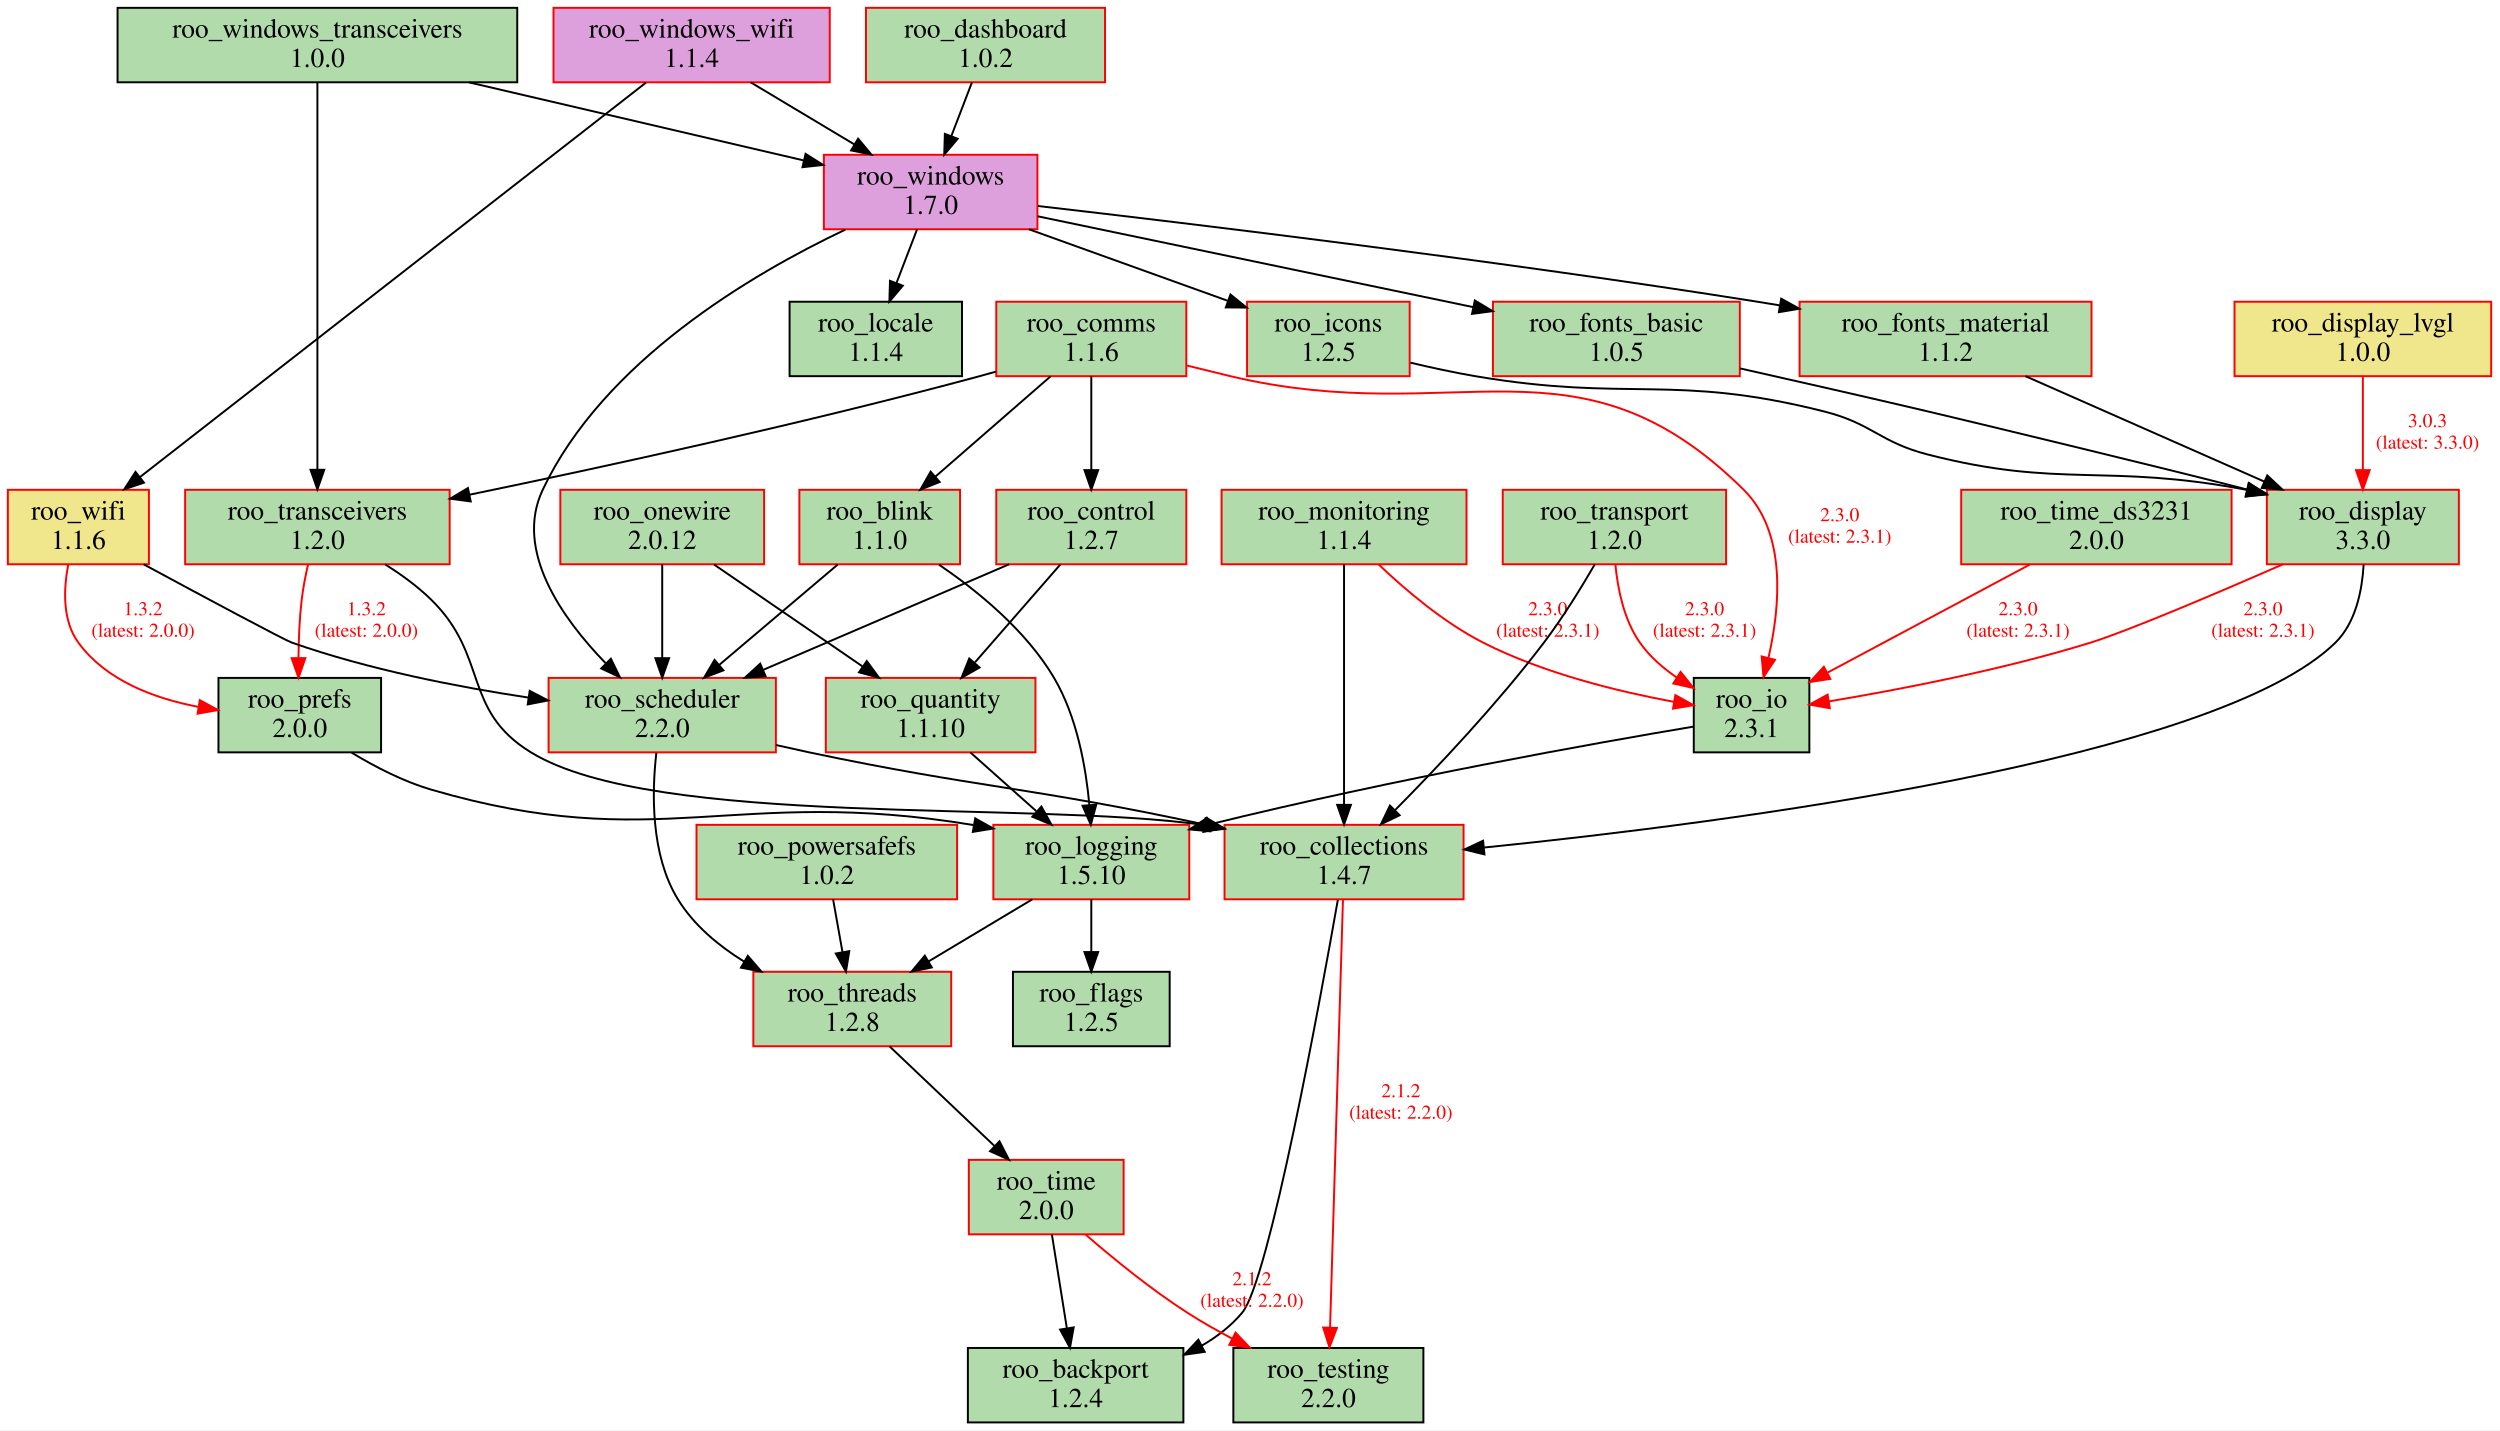
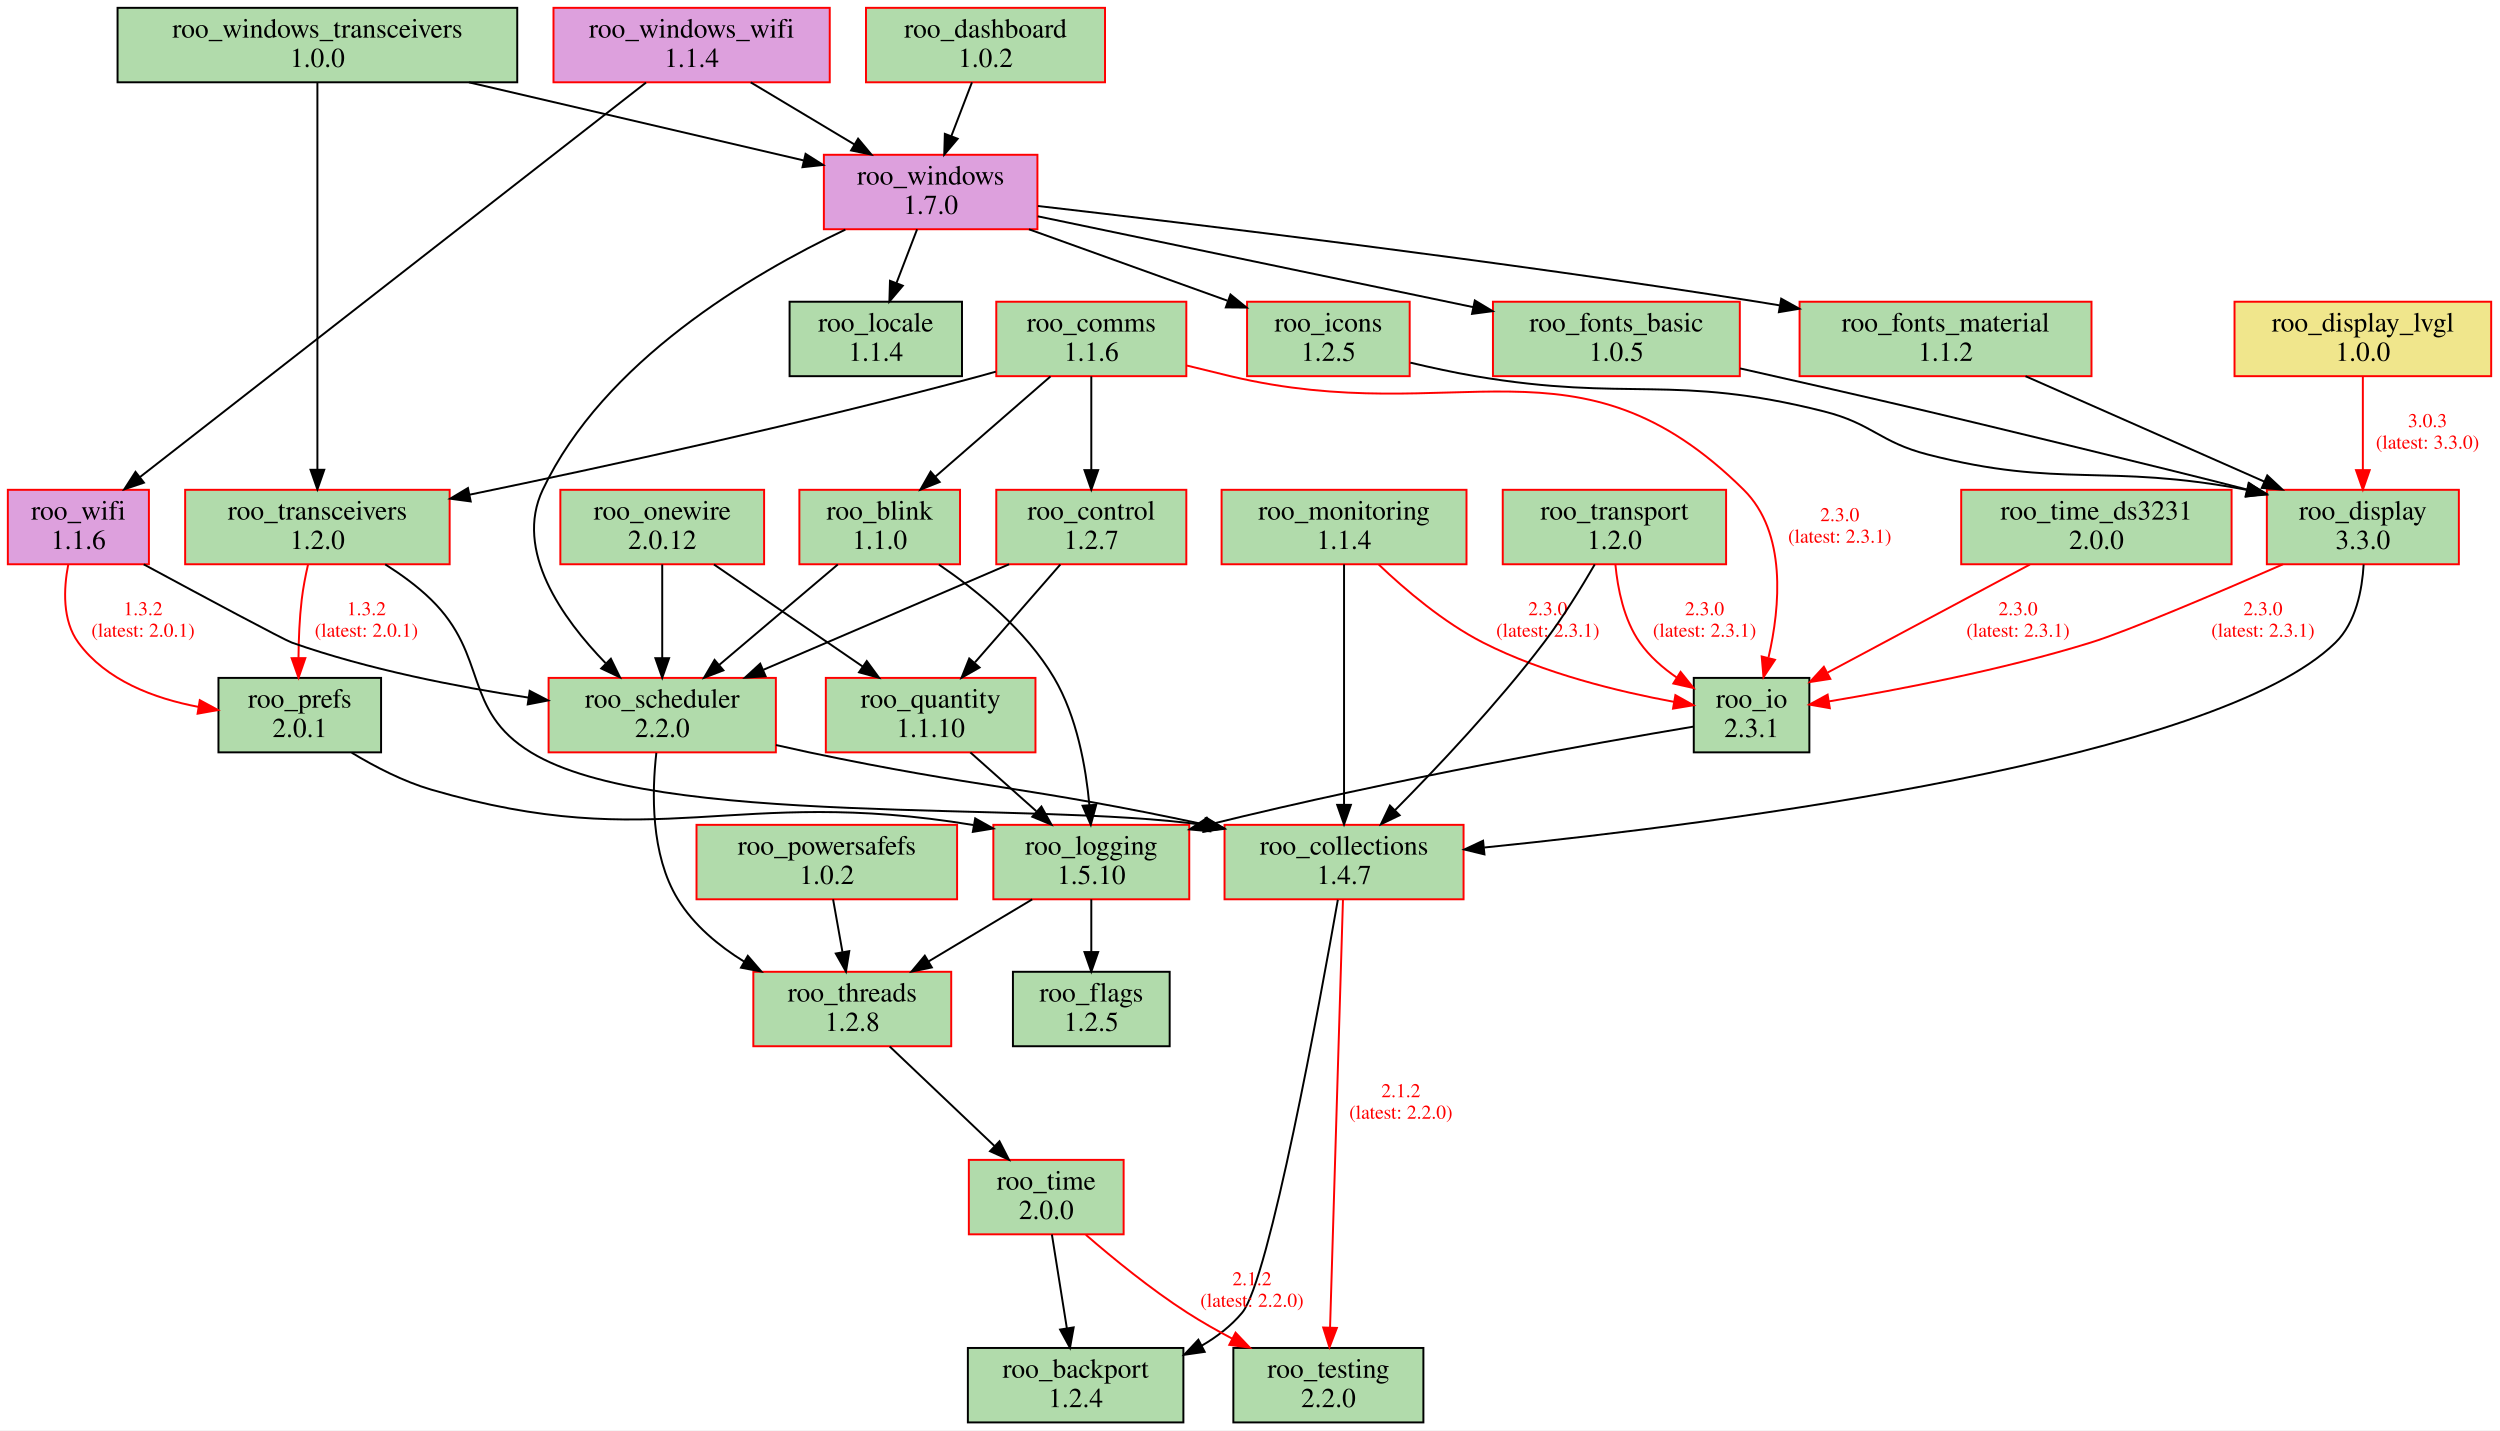
<svg xmlns="http://www.w3.org/2000/svg" width="1276pt" height="730pt" viewBox="0.00 0.00 1276.00 730.00">
  <g id="graph0" class="graph" transform="scale(1 1) rotate(0) translate(4 726)">
    <polygon fill="white" stroke="transparent" points="-4,4 -4,-726 1272,-726 1272,4 -4,4" />
    <g id="node1" class="node">
      <polygon fill="#b1dbab" stroke="black" points="600,-38 490,-38 490,0 600,0 600,-38" />
      <text text-anchor="middle" x="545" y="-22.8" font-family="Times,serif" font-size="14.00">roo_backport</text>
      <text text-anchor="middle" x="545" y="-7.8" font-family="Times,serif" font-size="14.00">1.2.4</text>
    </g>
    <g id="node2" class="node">
      <polygon fill="#b1dbab" stroke="red" points="486,-476 404,-476 404,-438 486,-438 486,-476" />
      <text text-anchor="middle" x="445" y="-460.8" font-family="Times,serif" font-size="14.00">roo_blink</text>
      <text text-anchor="middle" x="445" y="-445.8" font-family="Times,serif" font-size="14.00">1.1.0</text>
    </g>
    <g id="node15" class="node">
      <polygon fill="#b1dbab" stroke="red" points="603,-305 503,-305 503,-267 603,-267 603,-305" />
      <text text-anchor="middle" x="553" y="-289.8" font-family="Times,serif" font-size="14.00">roo_logging</text>
      <text text-anchor="middle" x="553" y="-274.8" font-family="Times,serif" font-size="14.00">1.5.10</text>
    </g>
    <g id="edge1" class="edge">
      <path fill="none" stroke="black" d="M475.22,-437.84C495.01,-424.35 519.76,-404.15 534,-380 545.65,-360.24 550.25,-334.47 552.02,-315.06" />
      <polygon fill="black" stroke="black" points="555.52,-315.25 552.74,-305.02 548.53,-314.75 555.52,-315.25" />
    </g>
    <g id="node21" class="node">
      <polygon fill="#b1dbab" stroke="red" points="392,-380 276,-380 276,-342 392,-342 392,-380" />
      <text text-anchor="middle" x="334" y="-364.8" font-family="Times,serif" font-size="14.00">roo_scheduler</text>
      <text text-anchor="middle" x="334" y="-349.8" font-family="Times,serif" font-size="14.00">2.2.0</text>
    </g>
    <g id="edge2" class="edge">
      <path fill="none" stroke="black" d="M423.6,-437.88C406.4,-423.31 382.07,-402.71 363.1,-386.64" />
      <polygon fill="black" stroke="black" points="365.23,-383.86 355.34,-380.07 360.71,-389.2 365.23,-383.86" />
    </g>
    <g id="node3" class="node">
      <polygon fill="#b1dbab" stroke="red" points="743,-305 621,-305 621,-267 743,-267 743,-305" />
      <text text-anchor="middle" x="682" y="-289.8" font-family="Times,serif" font-size="14.00">roo_collections</text>
      <text text-anchor="middle" x="682" y="-274.8" font-family="Times,serif" font-size="14.00">1.4.7</text>
    </g>
    <g id="edge4" class="edge">
      <path fill="none" stroke="black" d="M678.83,-266.7C669.8,-215.31 643.7,-72.38 630,-56 624.32,-49.21 617.14,-43.68 609.36,-39.17" />
      <polygon fill="black" stroke="black" points="610.87,-36.01 600.38,-34.51 607.64,-42.22 610.87,-36.01" />
    </g>
    <g id="node22" class="node">
      <polygon fill="#b1dbab" stroke="black" points="722.5,-38 625.5,-38 625.5,0 722.5,0 722.5,-38" />
      <text text-anchor="middle" x="674" y="-22.8" font-family="Times,serif" font-size="14.00">roo_testing</text>
      <text text-anchor="middle" x="674" y="-7.8" font-family="Times,serif" font-size="14.00">2.2.0</text>
    </g>
    <g id="edge3" class="edge">
      <path fill="none" stroke="red" d="M681.45,-266.79C680.08,-221.4 676.51,-103.01 674.86,-48.38" />
      <polygon fill="red" stroke="red" points="678.35,-48.23 674.55,-38.34 671.36,-48.44 678.35,-48.23" />
      <text text-anchor="middle" x="711" y="-166" font-family="Times,serif" font-size="10.00" fill="red">2.1.2</text>
      <text text-anchor="middle" x="711" y="-155" font-family="Times,serif" font-size="10.00" fill="red">(latest: 2.2.0)</text>
    </g>
    <g id="node4" class="node">
      <polygon fill="#b1dbab" stroke="red" points="601.5,-572 504.5,-572 504.5,-534 601.5,-534 601.5,-572" />
      <text text-anchor="middle" x="553" y="-556.8" font-family="Times,serif" font-size="14.00">roo_comms</text>
      <text text-anchor="middle" x="553" y="-541.8" font-family="Times,serif" font-size="14.00">1.1.6</text>
    </g>
    <g id="edge5" class="edge">
      <path fill="none" stroke="black" d="M532.18,-533.88C515.44,-519.31 491.77,-498.71 473.31,-482.64" />
      <polygon fill="black" stroke="black" points="475.6,-479.99 465.76,-476.07 471,-485.27 475.6,-479.99" />
    </g>
    <g id="node5" class="node">
      <polygon fill="#b1dbab" stroke="red" points="601.5,-476 504.5,-476 504.5,-438 601.5,-438 601.5,-476" />
      <text text-anchor="middle" x="553" y="-460.8" font-family="Times,serif" font-size="14.00">roo_control</text>
      <text text-anchor="middle" x="553" y="-445.8" font-family="Times,serif" font-size="14.00">1.2.7</text>
    </g>
    <g id="edge6" class="edge">
      <path fill="none" stroke="black" d="M553,-533.88C553,-520.35 553,-501.62 553,-486.15" />
      <polygon fill="black" stroke="black" points="556.5,-486.07 553,-476.07 549.5,-486.07 556.5,-486.07" />
    </g>
    <g id="node13" class="node">
      <polygon fill="#b1dbab" stroke="black" points="919.5,-380 860.5,-380 860.5,-342 919.5,-342 919.5,-380" />
      <text text-anchor="middle" x="890" y="-364.8" font-family="Times,serif" font-size="14.00">roo_io</text>
      <text text-anchor="middle" x="890" y="-349.8" font-family="Times,serif" font-size="14.00">2.3.1</text>
    </g>
    <g id="edge7" class="edge">
      <path fill="none" stroke="red" d="M601.84,-539.41C609.26,-537.56 616.82,-535.7 624,-534 740.04,-506.45 801.24,-559.9 886,-476 908.02,-454.2 904.62,-416.47 898.65,-390.42" />
      <polygon fill="red" stroke="red" points="901.95,-389.22 896.09,-380.39 895.17,-390.95 901.95,-389.22" />
      <text text-anchor="middle" x="935" y="-460" font-family="Times,serif" font-size="10.00" fill="red">2.3.0</text>
      <text text-anchor="middle" x="935" y="-449" font-family="Times,serif" font-size="10.00" fill="red">(latest: 2.3.1)</text>
    </g>
    <g id="node26" class="node">
      <polygon fill="#b1dbab" stroke="red" points="225.5,-476 90.5,-476 90.5,-438 225.5,-438 225.5,-476" />
      <text text-anchor="middle" x="158" y="-460.8" font-family="Times,serif" font-size="14.00">roo_transceivers</text>
      <text text-anchor="middle" x="158" y="-445.8" font-family="Times,serif" font-size="14.00">1.2.0</text>
    </g>
    <g id="edge8" class="edge">
      <path fill="none" stroke="black" d="M504.26,-536.31C501.47,-535.51 498.71,-534.73 496,-534 407.44,-510.11 304.45,-487.71 235.65,-473.51" />
      <polygon fill="black" stroke="black" points="236.25,-470.06 225.75,-471.47 234.84,-476.91 236.25,-470.06" />
    </g>
    <g id="node20" class="node">
      <polygon fill="#b1dbab" stroke="red" points="524.5,-380 417.5,-380 417.5,-342 524.5,-342 524.5,-380" />
      <text text-anchor="middle" x="471" y="-364.8" font-family="Times,serif" font-size="14.00">roo_quantity</text>
      <text text-anchor="middle" x="471" y="-349.8" font-family="Times,serif" font-size="14.00">1.1.10</text>
    </g>
    <g id="edge9" class="edge">
      <path fill="none" stroke="black" d="M537.19,-437.88C524.82,-423.7 507.47,-403.81 493.63,-387.94" />
      <polygon fill="black" stroke="black" points="495.97,-385.3 486.76,-380.07 490.7,-389.91 495.97,-385.3" />
    </g>
    <g id="edge10" class="edge">
      <path fill="none" stroke="black" d="M511.03,-437.99C475.31,-422.65 423.85,-400.57 385.62,-384.15" />
      <polygon fill="black" stroke="black" points="386.77,-380.84 376.2,-380.11 384.01,-387.27 386.77,-380.84" />
    </g>
    <g id="node6" class="node">
      <polygon fill="#b1dbab" stroke="red" points="560,-722 438,-722 438,-684 560,-684 560,-722" />
      <text text-anchor="middle" x="499" y="-706.8" font-family="Times,serif" font-size="14.00">roo_dashboard</text>
      <text text-anchor="middle" x="499" y="-691.8" font-family="Times,serif" font-size="14.00">1.0.2</text>
    </g>
    <g id="node29" class="node">
      <polygon fill="plum" stroke="red" points="525.5,-647 416.5,-647 416.5,-609 525.5,-609 525.5,-647" />
      <text text-anchor="middle" x="471" y="-631.8" font-family="Times,serif" font-size="14.00">roo_windows</text>
      <text text-anchor="middle" x="471" y="-616.8" font-family="Times,serif" font-size="14.00">1.7.0</text>
    </g>
    <g id="edge11" class="edge">
      <path fill="none" stroke="black" d="M492.08,-683.96C488.92,-675.71 485.1,-665.75 481.58,-656.6" />
      <polygon fill="black" stroke="black" points="484.79,-655.17 477.94,-647.09 478.25,-657.68 484.79,-655.17" />
    </g>
    <g id="node7" class="node">
      <polygon fill="#b1dbab" stroke="red" points="1251,-476 1153,-476 1153,-438 1251,-438 1251,-476" />
      <text text-anchor="middle" x="1202" y="-460.8" font-family="Times,serif" font-size="14.00">roo_display</text>
      <text text-anchor="middle" x="1202" y="-445.8" font-family="Times,serif" font-size="14.00">3.3.0</text>
    </g>
    <g id="edge12" class="edge">
      <path fill="none" stroke="black" d="M1202.4,-437.86C1201.67,-425.01 1198.51,-408.29 1188,-398 1126.99,-338.25 878.03,-306.06 753.56,-293.43" />
      <polygon fill="black" stroke="black" points="753.66,-289.92 743.36,-292.41 752.96,-296.89 753.66,-289.92" />
    </g>
    <g id="edge13" class="edge">
      <path fill="none" stroke="red" d="M1161.22,-437.97C1127.43,-423.22 1081.98,-403.88 1063,-398 1018.06,-384.09 964.87,-373.92 929.45,-368.01" />
      <polygon fill="red" stroke="red" points="929.94,-364.54 919.51,-366.38 928.81,-371.45 929.94,-364.54" />
      <text text-anchor="middle" x="1151" y="-412" font-family="Times,serif" font-size="10.00" fill="red">2.3.0</text>
      <text text-anchor="middle" x="1151" y="-401" font-family="Times,serif" font-size="10.00" fill="red">(latest: 2.3.1)</text>
    </g>
    <g id="node8" class="node">
      <polygon fill="khaki" stroke="red" points="1267.5,-572 1136.5,-572 1136.5,-534 1267.5,-534 1267.5,-572" />
      <text text-anchor="middle" x="1202" y="-556.8" font-family="Times,serif" font-size="14.00">roo_display_lvgl</text>
      <text text-anchor="middle" x="1202" y="-541.8" font-family="Times,serif" font-size="14.00">1.0.0</text>
    </g>
    <g id="edge14" class="edge">
      <path fill="none" stroke="red" d="M1202,-533.88C1202,-520.35 1202,-501.62 1202,-486.15" />
      <polygon fill="red" stroke="red" points="1205.5,-486.07 1202,-476.07 1198.5,-486.07 1205.5,-486.07" />
      <text text-anchor="middle" x="1235" y="-508" font-family="Times,serif" font-size="10.00" fill="red">3.0.3</text>
      <text text-anchor="middle" x="1235" y="-497" font-family="Times,serif" font-size="10.00" fill="red">(latest: 3.3.0)</text>
    </g>
    <g id="node9" class="node">
      <polygon fill="#b1dbab" stroke="black" points="593,-230 513,-230 513,-192 593,-192 593,-230" />
      <text text-anchor="middle" x="553" y="-214.8" font-family="Times,serif" font-size="14.00">roo_flags</text>
      <text text-anchor="middle" x="553" y="-199.8" font-family="Times,serif" font-size="14.00">1.2.5</text>
    </g>
    <g id="node10" class="node">
      <polygon fill="#b1dbab" stroke="red" points="884,-572 758,-572 758,-534 884,-534 884,-572" />
      <text text-anchor="middle" x="821" y="-556.8" font-family="Times,serif" font-size="14.00">roo_fonts_basic</text>
      <text text-anchor="middle" x="821" y="-541.8" font-family="Times,serif" font-size="14.00">1.0.5</text>
    </g>
    <g id="edge15" class="edge">
      <path fill="none" stroke="black" d="M884.12,-537.96C913.32,-531.4 948.45,-523.42 980,-516 996.58,-512.1 1103.41,-486.42 1142.94,-476.13" />
      <polygon fill="black" stroke="black" points="1143.94,-479.49 1152.7,-473.53 1142.14,-472.73 1143.94,-479.49" />
    </g>
    <g id="node11" class="node">
      <polygon fill="#b1dbab" stroke="red" points="1063.5,-572 914.5,-572 914.5,-534 1063.5,-534 1063.5,-572" />
      <text text-anchor="middle" x="989" y="-556.8" font-family="Times,serif" font-size="14.00">roo_fonts_material</text>
      <text text-anchor="middle" x="989" y="-541.8" font-family="Times,serif" font-size="14.00">1.1.2</text>
    </g>
    <g id="edge16" class="edge">
      <path fill="none" stroke="black" d="M1029.82,-533.99C1064.56,-518.65 1114.61,-496.57 1151.8,-480.15" />
      <polygon fill="black" stroke="black" points="1153.22,-483.35 1160.96,-476.11 1150.4,-476.95 1153.22,-483.35" />
    </g>
    <g id="node12" class="node">
      <polygon fill="#b1dbab" stroke="red" points="715.5,-572 632.5,-572 632.5,-534 715.5,-534 715.5,-572" />
      <text text-anchor="middle" x="674" y="-556.8" font-family="Times,serif" font-size="14.00">roo_icons</text>
      <text text-anchor="middle" x="674" y="-541.8" font-family="Times,serif" font-size="14.00">1.2.5</text>
    </g>
    <g id="edge17" class="edge">
      <path fill="none" stroke="black" d="M715.84,-540.9C726.59,-538.35 738.17,-535.84 749,-534 827.39,-520.69 849.9,-535.45 927,-516 951.73,-509.76 955.3,-500.34 980,-494 1047.97,-476.54 1070.3,-489.69 1142.74,-475.98" />
      <polygon fill="black" stroke="black" points="1143.69,-479.36 1152.81,-473.97 1142.32,-472.5 1143.69,-479.36" />
    </g>
    <g id="edge18" class="edge">
      <path fill="none" stroke="black" d="M860.16,-355.11C810.71,-346.8 708.56,-328.69 612.94,-305.11" />
      <polygon fill="black" stroke="black" points="613.67,-301.69 603.12,-302.67 611.97,-308.48 613.67,-301.69" />
    </g>
    <g id="node14" class="node">
      <polygon fill="#b1dbab" stroke="black" points="487,-572 399,-572 399,-534 487,-534 487,-572" />
      <text text-anchor="middle" x="443" y="-556.8" font-family="Times,serif" font-size="14.00">roo_locale</text>
      <text text-anchor="middle" x="443" y="-541.8" font-family="Times,serif" font-size="14.00">1.1.4</text>
    </g>
    <g id="edge19" class="edge">
      <path fill="none" stroke="black" d="M553,-266.96C553,-258.88 553,-249.18 553,-240.18" />
      <polygon fill="black" stroke="black" points="556.5,-240.09 553,-230.09 549.5,-240.09 556.5,-240.09" />
    </g>
    <g id="node23" class="node">
      <polygon fill="#b1dbab" stroke="red" points="481.5,-230 380.5,-230 380.5,-192 481.5,-192 481.5,-230" />
      <text text-anchor="middle" x="431" y="-214.8" font-family="Times,serif" font-size="14.00">roo_threads</text>
      <text text-anchor="middle" x="431" y="-199.8" font-family="Times,serif" font-size="14.00">1.2.8</text>
    </g>
    <g id="edge20" class="edge">
      <path fill="none" stroke="black" d="M522.84,-266.96C506.86,-257.39 487.04,-245.53 469.91,-235.28" />
      <polygon fill="black" stroke="black" points="471.61,-232.22 461.23,-230.09 468.02,-238.23 471.61,-232.22" />
    </g>
    <g id="node16" class="node">
      <polygon fill="#b1dbab" stroke="red" points="744.5,-476 619.5,-476 619.5,-438 744.5,-438 744.5,-476" />
      <text text-anchor="middle" x="682" y="-460.8" font-family="Times,serif" font-size="14.00">roo_monitoring</text>
      <text text-anchor="middle" x="682" y="-445.8" font-family="Times,serif" font-size="14.00">1.1.4</text>
    </g>
    <g id="edge21" class="edge">
      <path fill="none" stroke="black" d="M682,-437.91C682,-408.51 682,-350.13 682,-315.23" />
      <polygon fill="black" stroke="black" points="685.5,-315.21 682,-305.21 678.5,-315.21 685.5,-315.21" />
    </g>
    <g id="edge22" class="edge">
      <path fill="none" stroke="red" d="M699.72,-437.84C713.22,-424.98 732.86,-408.26 753,-398 783.84,-382.3 822.17,-372.98 850.44,-367.77" />
      <polygon fill="red" stroke="red" points="851.12,-371.21 860.36,-366.04 849.91,-364.31 851.12,-371.21" />
      <text text-anchor="middle" x="786" y="-412" font-family="Times,serif" font-size="10.00" fill="red">2.3.0</text>
      <text text-anchor="middle" x="786" y="-401" font-family="Times,serif" font-size="10.00" fill="red">(latest: 2.3.1)</text>
    </g>
    <g id="node17" class="node">
      <polygon fill="#b1dbab" stroke="red" points="386,-476 282,-476 282,-438 386,-438 386,-476" />
      <text text-anchor="middle" x="334" y="-460.8" font-family="Times,serif" font-size="14.00">roo_onewire</text>
      <text text-anchor="middle" x="334" y="-445.8" font-family="Times,serif" font-size="14.00">2.0.12</text>
    </g>
    <g id="edge24" class="edge">
      <path fill="none" stroke="black" d="M360.41,-437.88C382.02,-423.05 412.75,-401.97 436.33,-385.79" />
      <polygon fill="black" stroke="black" points="438.4,-388.61 444.67,-380.07 434.44,-382.84 438.4,-388.61" />
    </g>
    <g id="edge23" class="edge">
      <path fill="none" stroke="black" d="M334,-437.88C334,-424.35 334,-405.62 334,-390.15" />
      <polygon fill="black" stroke="black" points="337.5,-390.07 334,-380.07 330.5,-390.07 337.5,-390.07" />
    </g>
    <g id="node18" class="node">
      <polygon fill="#b1dbab" stroke="red" points="484.5,-305 351.5,-305 351.5,-267 484.5,-267 484.5,-305" />
      <text text-anchor="middle" x="418" y="-289.8" font-family="Times,serif" font-size="14.00">roo_powersafefs</text>
      <text text-anchor="middle" x="418" y="-274.8" font-family="Times,serif" font-size="14.00">1.0.2</text>
    </g>
    <g id="edge25" class="edge">
      <path fill="none" stroke="black" d="M421.21,-266.96C422.65,-258.88 424.38,-249.18 425.98,-240.18" />
      <polygon fill="black" stroke="black" points="429.47,-240.55 427.78,-230.09 422.58,-239.32 429.47,-240.55" />
    </g>
    <g id="node19" class="node">
      <polygon fill="#b1dbab" stroke="black" points="190.5,-380 107.5,-380 107.5,-342 190.5,-342 190.5,-380" />
      <text text-anchor="middle" x="149" y="-364.8" font-family="Times,serif" font-size="14.00">roo_prefs</text>
-       <text text-anchor="middle" x="149" y="-349.8" font-family="Times,serif" font-size="14.00">2.0.0</text>
+       <text text-anchor="middle" x="149" y="-349.8" font-family="Times,serif" font-size="14.00">2.0.1</text>
    </g>
    <g id="edge26" class="edge">
      <path fill="none" stroke="black" d="M175.51,-341.82C187.37,-334.65 201.84,-327.14 216,-323 331.7,-289.15 370.17,-325.21 492.83,-304.9" />
      <polygon fill="black" stroke="black" points="493.74,-308.29 502.98,-303.12 492.53,-301.4 493.74,-308.29" />
    </g>
    <g id="edge27" class="edge">
      <path fill="none" stroke="black" d="M491.27,-341.96C501.42,-332.92 513.87,-321.83 524.93,-311.99" />
      <polygon fill="black" stroke="black" points="527.54,-314.35 532.68,-305.09 522.88,-309.13 527.54,-314.35" />
    </g>
    <g id="edge28" class="edge">
      <path fill="none" stroke="black" d="M392.07,-345.73C397.78,-344.43 403.5,-343.16 409,-342 495.67,-323.72 520.73,-324.57 611.13,-305.11" />
      <polygon fill="black" stroke="black" points="611.95,-308.51 620.98,-302.96 610.46,-301.67 611.95,-308.51" />
    </g>
    <g id="edge29" class="edge">
      <path fill="none" stroke="black" d="M331,-341.73C328.72,-321.83 327.99,-289.77 342,-267 350.12,-253.8 362.71,-243.29 375.89,-235.14" />
      <polygon fill="black" stroke="black" points="377.68,-238.15 384.6,-230.13 374.19,-232.09 377.68,-238.15" />
    </g>
    <g id="node24" class="node">
      <polygon fill="#b1dbab" stroke="red" points="569.5,-134 490.5,-134 490.5,-96 569.5,-96 569.5,-134" />
      <text text-anchor="middle" x="530" y="-118.8" font-family="Times,serif" font-size="14.00">roo_time</text>
      <text text-anchor="middle" x="530" y="-103.8" font-family="Times,serif" font-size="14.00">2.0.0</text>
    </g>
    <g id="edge30" class="edge">
      <path fill="none" stroke="black" d="M450.09,-191.88C465.29,-177.44 486.74,-157.07 503.59,-141.07" />
      <polygon fill="black" stroke="black" points="506.13,-143.49 510.97,-134.07 501.31,-138.42 506.13,-143.49" />
    </g>
    <g id="edge32" class="edge">
      <path fill="none" stroke="black" d="M532.89,-95.88C535.05,-82.35 538.04,-63.62 540.51,-48.15" />
      <polygon fill="black" stroke="black" points="544,-48.5 542.12,-38.07 537.08,-47.39 544,-48.5" />
    </g>
    <g id="edge31" class="edge">
      <path fill="none" stroke="red" d="M550.21,-95.76C564.18,-83.66 583.5,-67.88 602,-56 609.18,-51.39 617.04,-46.92 624.84,-42.8" />
      <polygon fill="red" stroke="red" points="626.63,-45.82 633.92,-38.14 623.43,-39.59 626.63,-45.82" />
      <text text-anchor="middle" x="635" y="-70" font-family="Times,serif" font-size="10.00" fill="red">2.1.2</text>
      <text text-anchor="middle" x="635" y="-59" font-family="Times,serif" font-size="10.00" fill="red">(latest: 2.2.0)</text>
    </g>
    <g id="node25" class="node">
      <polygon fill="#b1dbab" stroke="red" points="1135,-476 997,-476 997,-438 1135,-438 1135,-476" />
      <text text-anchor="middle" x="1066" y="-460.8" font-family="Times,serif" font-size="14.00">roo_time_ds3231</text>
      <text text-anchor="middle" x="1066" y="-445.8" font-family="Times,serif" font-size="14.00">2.0.0</text>
    </g>
    <g id="edge33" class="edge">
      <path fill="none" stroke="red" d="M1032.07,-437.88C1002.55,-422.11 959.8,-399.28 928.91,-382.78" />
      <polygon fill="red" stroke="red" points="930.2,-379.5 919.73,-377.88 926.9,-385.68 930.2,-379.5" />
      <text text-anchor="middle" x="1026" y="-412" font-family="Times,serif" font-size="10.00" fill="red">2.3.0</text>
      <text text-anchor="middle" x="1026" y="-401" font-family="Times,serif" font-size="10.00" fill="red">(latest: 2.3.1)</text>
    </g>
    <g id="edge34" class="edge">
      <path fill="none" stroke="black" d="M192.63,-437.93C200.8,-432.77 209.13,-426.71 216,-420 245.63,-391.06 231.67,-363.62 267,-342 330.32,-303.24 521.23,-317.57 610.76,-304.9" />
      <polygon fill="black" stroke="black" points="611.33,-308.35 620.65,-303.31 610.22,-301.44 611.33,-308.35" />
    </g>
    <g id="edge35" class="edge">
      <path fill="none" stroke="red" d="M153.21,-437.81C151.92,-432.14 150.69,-425.85 150,-420 148.85,-410.34 148.43,-399.7 148.35,-390.21" />
      <polygon fill="red" stroke="red" points="151.85,-390.1 148.38,-380.09 144.85,-390.08 151.85,-390.1" />
      <text text-anchor="middle" x="183" y="-412" font-family="Times,serif" font-size="10.00" fill="red">1.3.2</text>
-       <text text-anchor="middle" x="183" y="-401" font-family="Times,serif" font-size="10.00" fill="red">(latest: 2.0.0)</text>
+       <text text-anchor="middle" x="183" y="-401" font-family="Times,serif" font-size="10.00" fill="red">(latest: 2.0.1)</text>
    </g>
    <g id="node27" class="node">
      <polygon fill="#b1dbab" stroke="red" points="877,-476 763,-476 763,-438 877,-438 877,-476" />
      <text text-anchor="middle" x="820" y="-460.8" font-family="Times,serif" font-size="14.00">roo_transport</text>
      <text text-anchor="middle" x="820" y="-445.8" font-family="Times,serif" font-size="14.00">1.2.0</text>
    </g>
    <g id="edge36" class="edge">
      <path fill="none" stroke="black" d="M809.96,-437.92C803.16,-426.18 793.67,-410.74 784,-398 760.36,-366.86 729.58,-334.27 708.04,-312.52" />
      <polygon fill="black" stroke="black" points="710.37,-309.9 700.83,-305.3 705.42,-314.85 710.37,-309.9" />
    </g>
    <g id="edge37" class="edge">
      <path fill="none" stroke="red" d="M820.51,-437.81C821.66,-425.58 824.8,-409.64 833,-398 837.94,-390.99 844.73,-385.04 851.9,-380.12" />
      <polygon fill="red" stroke="red" points="853.77,-383.08 860.4,-374.82 850.07,-377.14 853.77,-383.08" />
      <text text-anchor="middle" x="866" y="-412" font-family="Times,serif" font-size="10.00" fill="red">2.3.0</text>
      <text text-anchor="middle" x="866" y="-401" font-family="Times,serif" font-size="10.00" fill="red">(latest: 2.3.1)</text>
    </g>
    <g id="node28" class="node">
-       <polygon fill="khaki" stroke="red" points="72,-476 0,-476 0,-438 72,-438 72,-476" />
+       <polygon fill="plum" stroke="red" points="72,-476 0,-476 0,-438 72,-438 72,-476" />
      <text text-anchor="middle" x="36" y="-460.8" font-family="Times,serif" font-size="14.00">roo_wifi</text>
      <text text-anchor="middle" x="36" y="-445.8" font-family="Times,serif" font-size="14.00">1.1.6</text>
    </g>
    <g id="edge38" class="edge">
      <path fill="none" stroke="red" d="M30.82,-437.81C28.45,-425.43 27.74,-409.3 36,-398 50.13,-378.67 74.74,-369.47 97.39,-365.19" />
      <polygon fill="red" stroke="red" points="97.97,-368.64 107.28,-363.6 96.85,-361.73 97.97,-368.64" />
      <text text-anchor="middle" x="69" y="-412" font-family="Times,serif" font-size="10.00" fill="red">1.3.2</text>
-       <text text-anchor="middle" x="69" y="-401" font-family="Times,serif" font-size="10.00" fill="red">(latest: 2.0.0)</text>
+       <text text-anchor="middle" x="69" y="-401" font-family="Times,serif" font-size="10.00" fill="red">(latest: 2.0.1)</text>
    </g>
    <g id="edge39" class="edge">
      <path fill="none" stroke="black" d="M69.36,-437.94C99.91,-421.45 140.98,-399.42 145,-398 183.88,-384.31 229.19,-375.45 265.7,-369.95" />
      <polygon fill="black" stroke="black" points="266.36,-373.39 275.75,-368.49 265.35,-366.46 266.36,-373.39" />
    </g>
    <g id="edge40" class="edge">
      <path fill="none" stroke="black" d="M525.69,-615.59C585.49,-603.12 681.61,-583.07 747.86,-569.25" />
      <polygon fill="black" stroke="black" points="748.75,-572.65 757.82,-567.18 747.32,-565.79 748.75,-572.65" />
    </g>
    <g id="edge41" class="edge">
      <path fill="none" stroke="black" d="M525.77,-620.85C606.38,-611.57 761.66,-592.86 893,-572 896.69,-571.41 900.46,-570.79 904.26,-570.15" />
      <polygon fill="black" stroke="black" points="905.13,-573.56 914.39,-568.41 903.94,-566.66 905.13,-573.56" />
    </g>
    <g id="edge43" class="edge">
      <path fill="none" stroke="black" d="M521.18,-608.96C552.01,-597.87 591.41,-583.7 622.48,-572.53" />
      <polygon fill="black" stroke="black" points="624.03,-575.69 632.26,-569.01 621.66,-569.1 624.03,-575.69" />
    </g>
    <g id="edge42" class="edge">
      <path fill="none" stroke="black" d="M464.08,-608.96C460.92,-600.71 457.1,-590.75 453.58,-581.6" />
      <polygon fill="black" stroke="black" points="456.79,-580.17 449.94,-572.09 450.25,-582.68 456.79,-580.17" />
    </g>
    <g id="edge44" class="edge">
      <path fill="none" stroke="black" d="M427.47,-608.81C379.17,-585.9 303.96,-541.46 273,-476 258.34,-445.01 282.89,-410.42 305.07,-387.56" />
      <polygon fill="black" stroke="black" points="307.79,-389.79 312.45,-380.27 302.87,-384.81 307.79,-389.79" />
    </g>
    <g id="node30" class="node">
      <polygon fill="#b1dbab" stroke="black" points="260,-722 56,-722 56,-684 260,-684 260,-722" />
      <text text-anchor="middle" x="158" y="-706.8" font-family="Times,serif" font-size="14.00">roo_windows_transceivers</text>
      <text text-anchor="middle" x="158" y="-691.8" font-family="Times,serif" font-size="14.00">1.0.0</text>
    </g>
    <g id="edge45" class="edge">
      <path fill="none" stroke="black" d="M158,-683.66C158,-641.43 158,-537.07 158,-486.45" />
      <polygon fill="black" stroke="black" points="161.5,-486.22 158,-476.22 154.5,-486.22 161.5,-486.22" />
    </g>
    <g id="edge46" class="edge">
      <path fill="none" stroke="black" d="M235.37,-683.96C287.87,-671.71 356.5,-655.7 406.14,-644.13" />
      <polygon fill="black" stroke="black" points="407.17,-647.48 416.12,-641.8 405.58,-640.66 407.17,-647.48" />
    </g>
    <g id="node31" class="node">
      <polygon fill="plum" stroke="red" points="419.5,-722 278.5,-722 278.5,-684 419.5,-684 419.5,-722" />
      <text text-anchor="middle" x="349" y="-706.8" font-family="Times,serif" font-size="14.00">roo_windows_wifi</text>
      <text text-anchor="middle" x="349" y="-691.8" font-family="Times,serif" font-size="14.00">1.1.4</text>
    </g>
    <g id="edge47" class="edge">
      <path fill="none" stroke="black" d="M325.73,-683.86C270.27,-640.63 130.27,-531.49 67.41,-482.49" />
      <polygon fill="black" stroke="black" points="69.46,-479.65 59.42,-476.26 65.16,-485.17 69.46,-479.65" />
    </g>
    <g id="edge48" class="edge">
      <path fill="none" stroke="black" d="M379.16,-683.96C395.14,-674.39 414.96,-662.53 432.09,-652.28" />
      <polygon fill="black" stroke="black" points="433.98,-655.23 440.77,-647.09 430.39,-649.22 433.98,-655.23" />
    </g>
  </g>
</svg>
